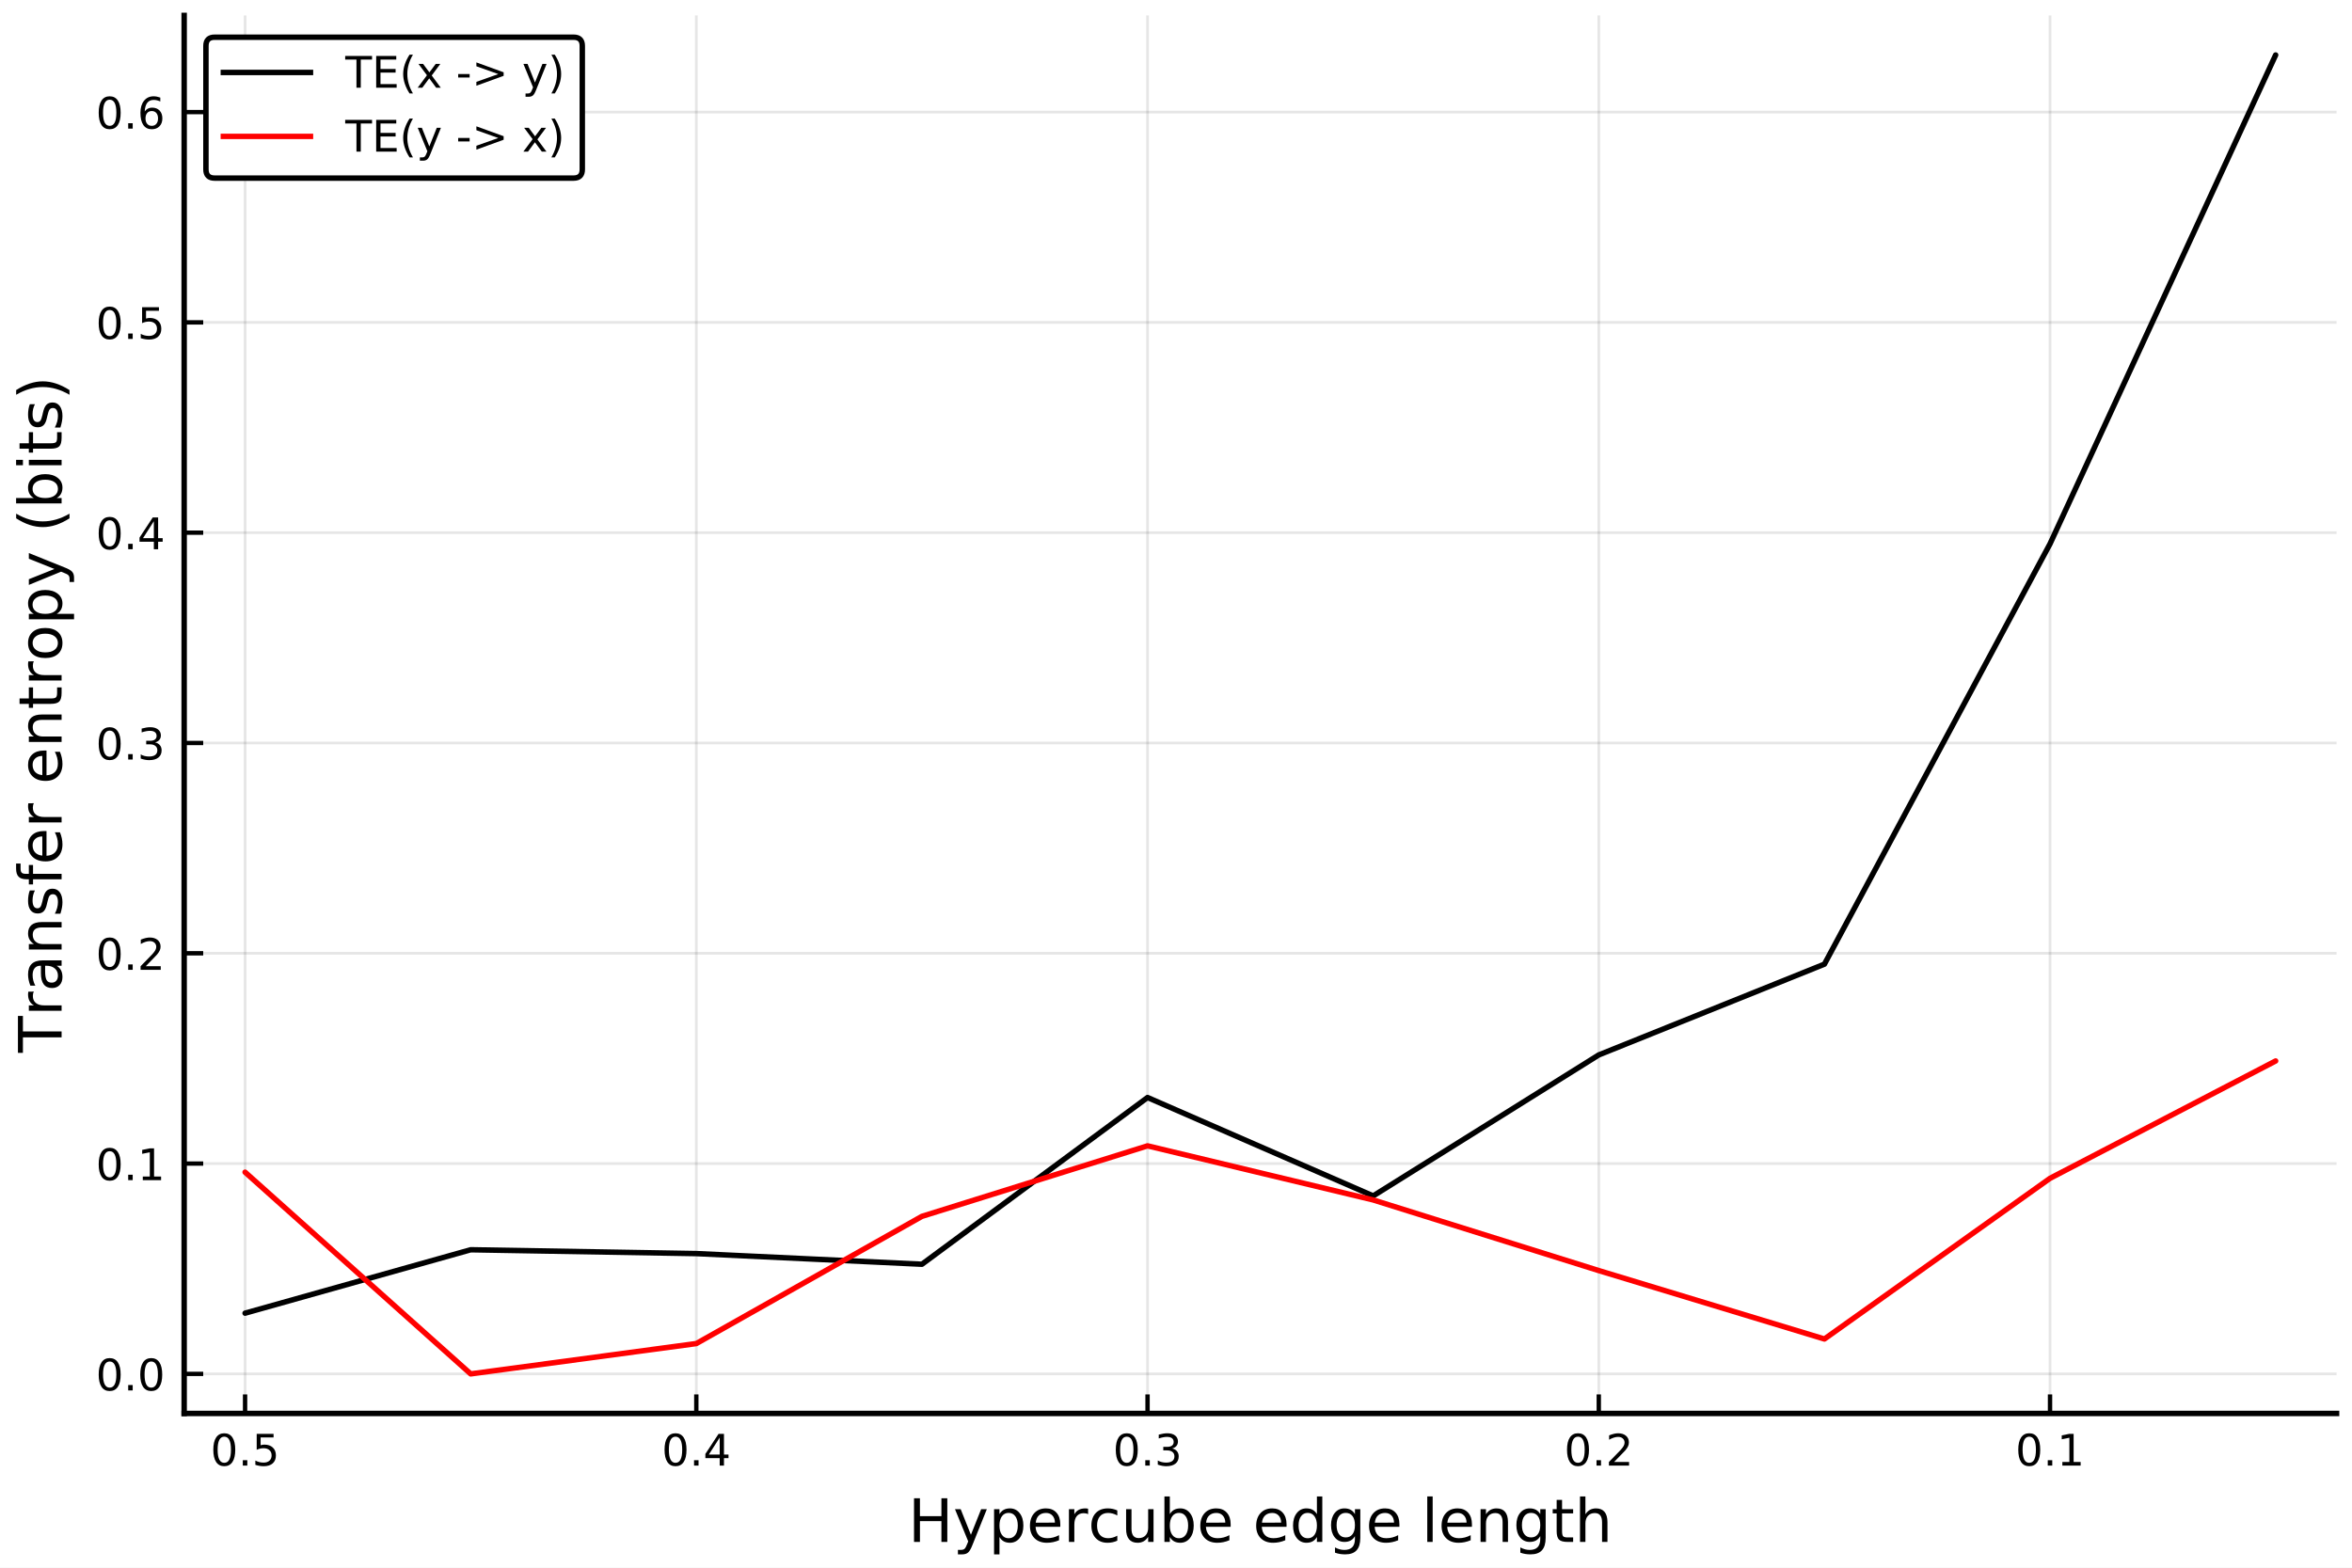
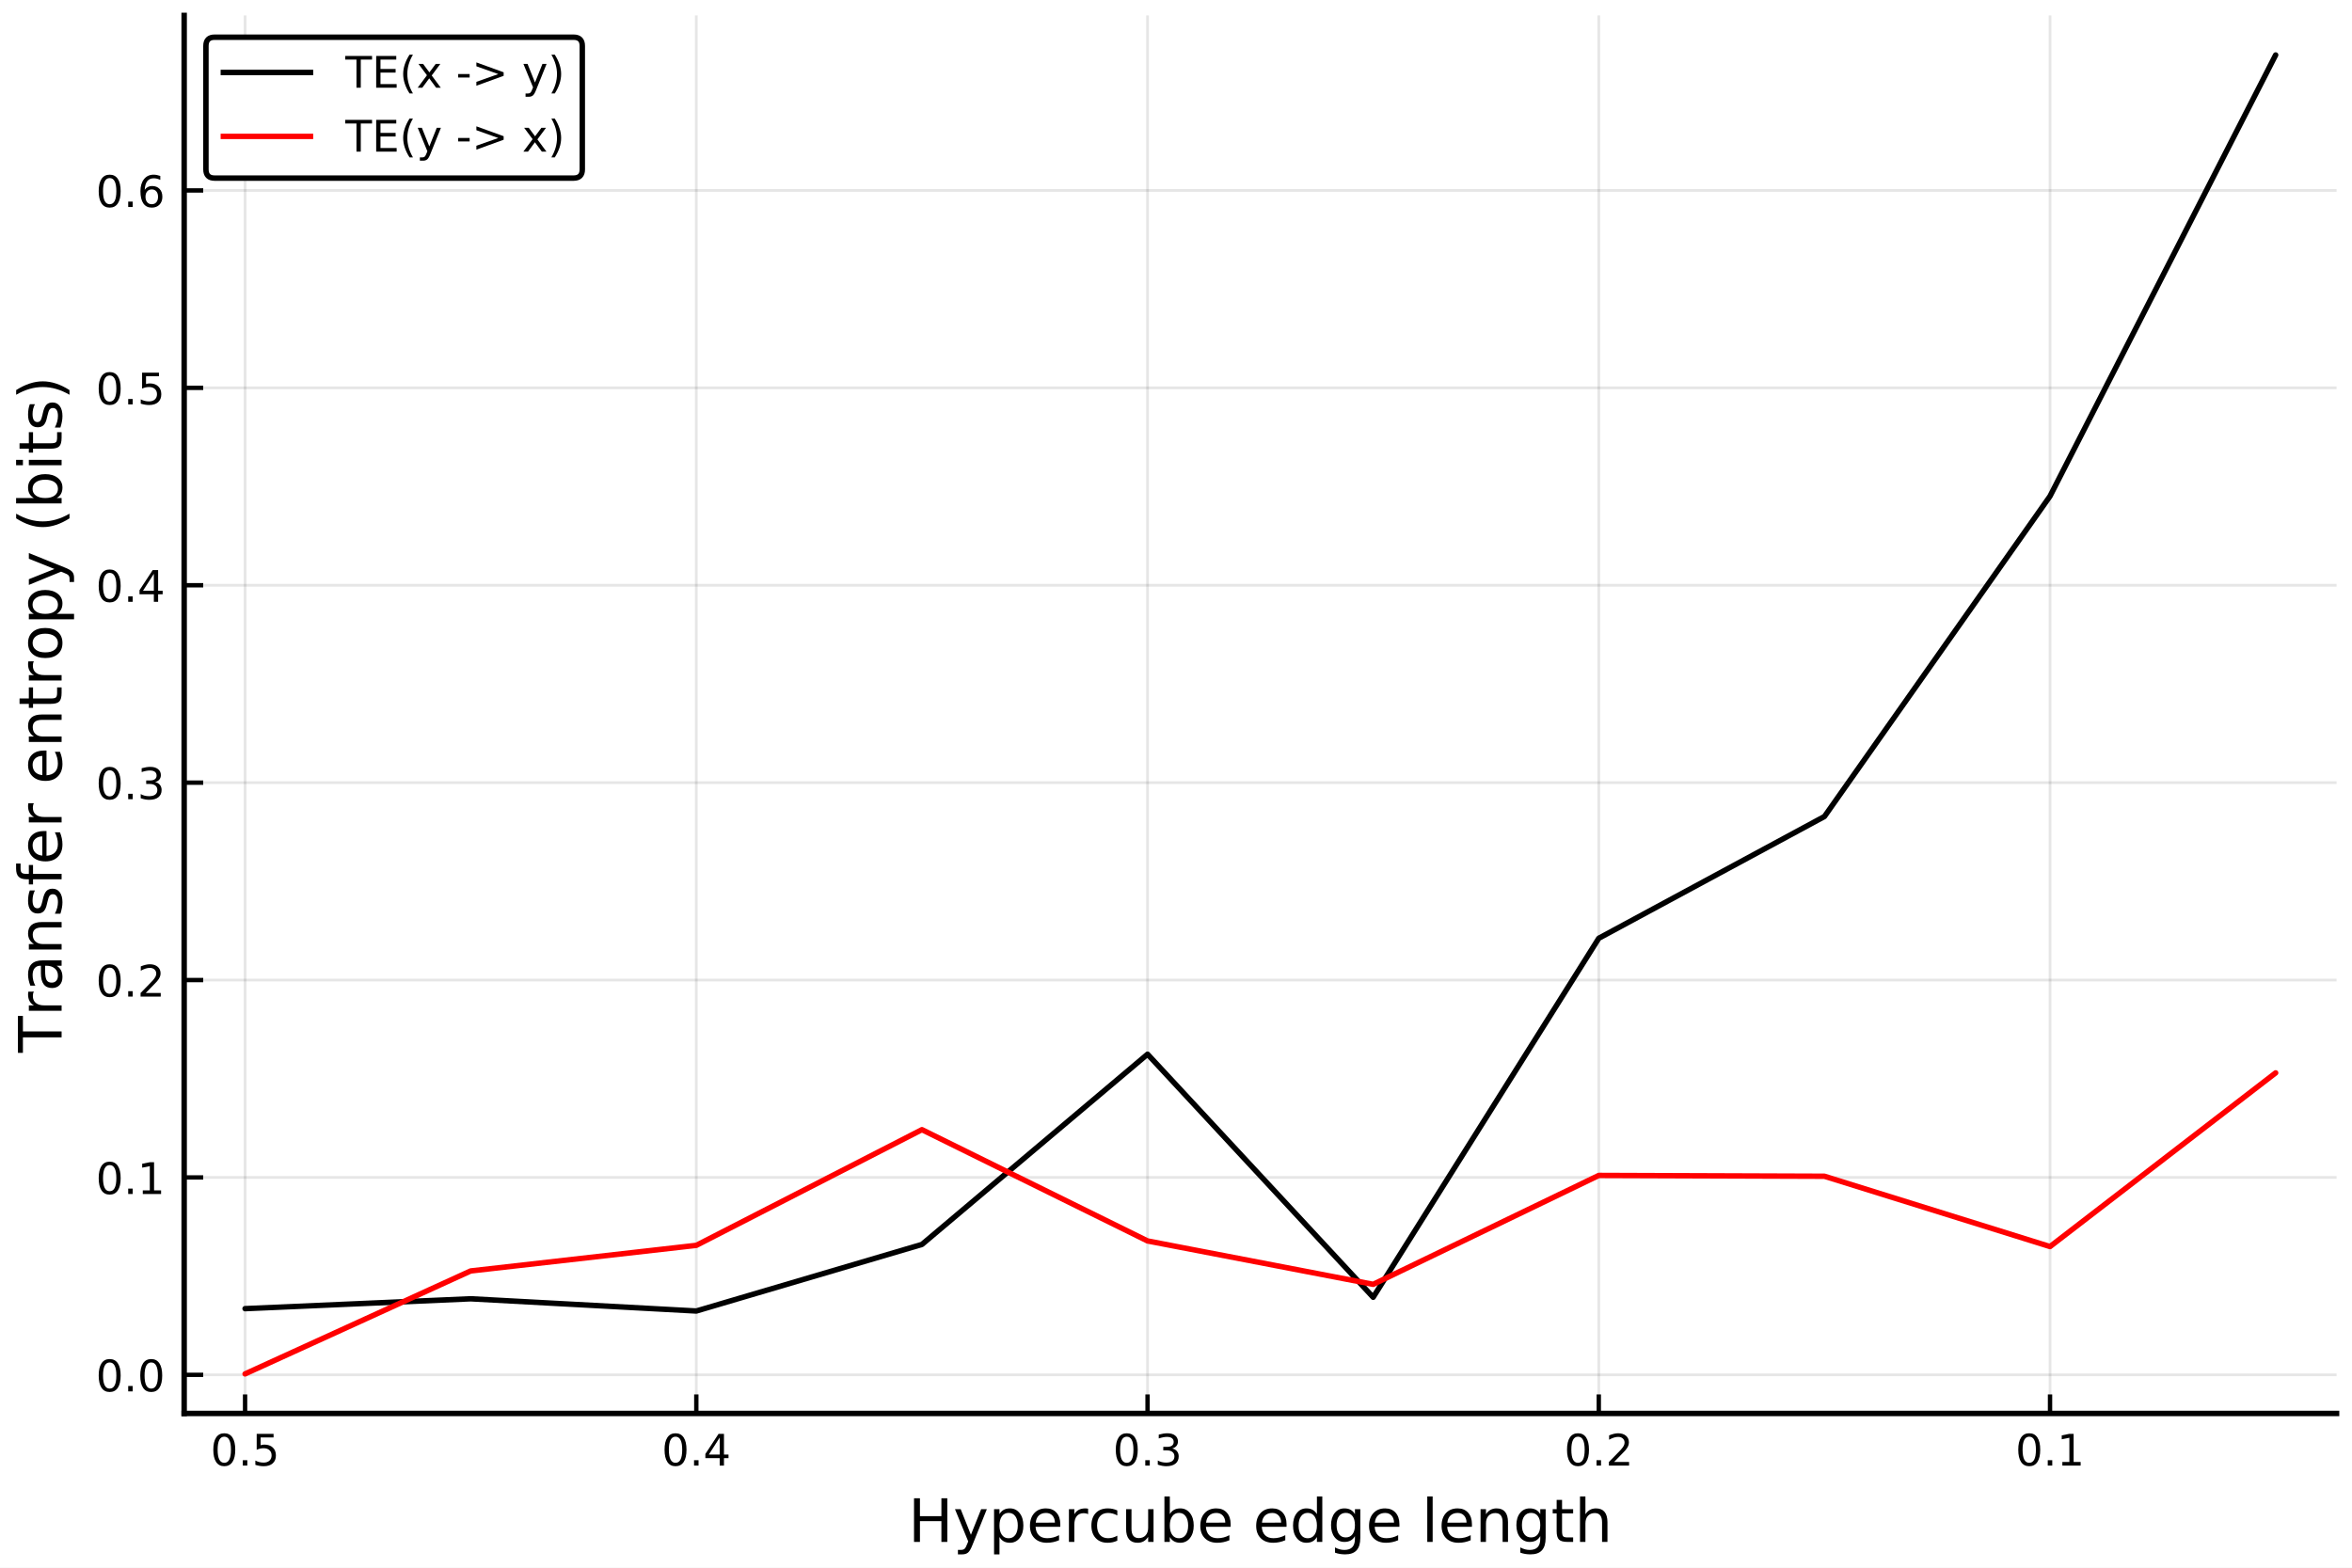
<svg xmlns="http://www.w3.org/2000/svg" xmlns:xlink="http://www.w3.org/1999/xlink" height="288pt" version="1.1" viewBox="0 0 432 288" width="432pt">
  <defs>
    <style type="text/css">
*{stroke-linecap:butt;stroke-linejoin:round;}
  </style>
  </defs>
  <g id="figure_1">
    <g id="patch_1">
      <path d="M 0 288  L 432 288  L 432 0  L 0 0  z " style="fill:#ffffff;" />
    </g>
    <g id="axes_1">
      <g id="patch_2">
        <path d="M 33.825 259.665  L 429.165 259.665  L 429.165 2.835  L 33.825 2.835  z " style="fill:#ffffff;" />
      </g>
      <g id="matplotlib.axis_1">
        <g id="xtick_1">
          <g id="line2d_1">
-             <path clip-path="url(#pbe66392989)" d="M 376.536 259.665  L 376.536 2.835  " style="fill:none;stroke:#000000;stroke-linecap:square;stroke-opacity:0.1;stroke-width:0.5;" />
+             <path clip-path="url(#p761470c9b7)" d="M 376.536 259.665  L 376.536 2.835  " style="fill:none;stroke:#000000;stroke-linecap:square;stroke-opacity:0.1;stroke-width:0.5;" />
          </g>
          <g id="line2d_2">
            <defs>
-               <path d="M 0 0  L 0 -3.5  " id="maad33ea1fe" style="stroke:#000000;stroke-width:0.8;" />
-             </defs>
-             <g>
-               <use style="stroke:#000000;stroke-width:0.8;" x="376.536" xlink:href="#maad33ea1fe" y="259.665" />
+               <path d="M 0 0  L 0 -3.5  " id="m7bf22d7e32" style="stroke:#000000;stroke-width:0.8;" />
+             </defs>
+             <g>
+               <use style="stroke:#000000;stroke-width:0.8;" x="376.536" xlink:href="#m7bf22d7e32" y="259.665" />
            </g>
          </g>
          <g id="text_1">
            <defs>
              <path d="M 31.781 66.406  Q 24.172 66.406 20.328 58.906  Q 16.5 51.422 16.5 36.375  Q 16.5 21.391 20.328 13.891  Q 24.172 6.391 31.781 6.391  Q 39.453 6.391 43.281 13.891  Q 47.125 21.391 47.125 36.375  Q 47.125 51.422 43.281 58.906  Q 39.453 66.406 31.781 66.406  z M 31.781 74.219  Q 44.047 74.219 50.516 64.516  Q 56.984 54.828 56.984 36.375  Q 56.984 17.969 50.516 8.266  Q 44.047 -1.422 31.781 -1.422  Q 19.531 -1.422 13.062 8.266  Q 6.594 17.969 6.594 36.375  Q 6.594 54.828 13.062 64.516  Q 19.531 74.219 31.781 74.219  z " id="DejaVuSans-48" />
              <path d="M 10.688 12.406  L 21 12.406  L 21 0  L 10.688 0  z " id="DejaVuSans-46" />
              <path d="M 12.406 8.297  L 28.516 8.297  L 28.516 63.922  L 10.984 60.406  L 10.984 69.391  L 28.422 72.906  L 38.281 72.906  L 38.281 8.297  L 54.391 8.297  L 54.391 0  L 12.406 0  z " id="DejaVuSans-49" />
            </defs>
            <g transform="translate(370.1749 269.2441)scale(0.08 -0.08)">
              <use xlink:href="#DejaVuSans-48" />
              <use x="63.623" xlink:href="#DejaVuSans-46" />
              <use x="95.41" xlink:href="#DejaVuSans-49" />
            </g>
          </g>
        </g>
        <g id="xtick_2">
          <g id="line2d_3">
-             <path clip-path="url(#pbe66392989)" d="M 293.655 259.665  L 293.655 2.835  " style="fill:none;stroke:#000000;stroke-linecap:square;stroke-opacity:0.1;stroke-width:0.5;" />
+             <path clip-path="url(#p761470c9b7)" d="M 293.655 259.665  L 293.655 2.835  " style="fill:none;stroke:#000000;stroke-linecap:square;stroke-opacity:0.1;stroke-width:0.5;" />
          </g>
          <g id="line2d_4">
            <g>
-               <use style="stroke:#000000;stroke-width:0.8;" x="293.655" xlink:href="#maad33ea1fe" y="259.665" />
+               <use style="stroke:#000000;stroke-width:0.8;" x="293.655" xlink:href="#m7bf22d7e32" y="259.665" />
            </g>
          </g>
          <g id="text_2">
            <defs>
              <path d="M 19.188 8.297  L 53.609 8.297  L 53.609 0  L 7.328 0  L 7.328 8.297  Q 12.938 14.109 22.625 23.891  Q 32.328 33.688 34.812 36.531  Q 39.547 41.844 41.422 45.531  Q 43.312 49.219 43.312 52.781  Q 43.312 58.594 39.234 62.25  Q 35.156 65.922 28.609 65.922  Q 23.969 65.922 18.812 64.312  Q 13.672 62.703 7.812 59.422  L 7.812 69.391  Q 13.766 71.781 18.938 73  Q 24.125 74.219 28.422 74.219  Q 39.75 74.219 46.484 68.547  Q 53.219 62.891 53.219 53.422  Q 53.219 48.922 51.531 44.891  Q 49.859 40.875 45.406 35.406  Q 44.188 33.984 37.641 27.219  Q 31.109 20.453 19.188 8.297  z " id="DejaVuSans-50" />
            </defs>
            <g transform="translate(287.2942 269.2441)scale(0.08 -0.08)">
              <use xlink:href="#DejaVuSans-48" />
              <use x="63.623" xlink:href="#DejaVuSans-46" />
              <use x="95.41" xlink:href="#DejaVuSans-50" />
            </g>
          </g>
        </g>
        <g id="xtick_3">
          <g id="line2d_5">
-             <path clip-path="url(#pbe66392989)" d="M 210.775 259.665  L 210.775 2.835  " style="fill:none;stroke:#000000;stroke-linecap:square;stroke-opacity:0.1;stroke-width:0.5;" />
+             <path clip-path="url(#p761470c9b7)" d="M 210.775 259.665  L 210.775 2.835  " style="fill:none;stroke:#000000;stroke-linecap:square;stroke-opacity:0.1;stroke-width:0.5;" />
          </g>
          <g id="line2d_6">
            <g>
-               <use style="stroke:#000000;stroke-width:0.8;" x="210.775" xlink:href="#maad33ea1fe" y="259.665" />
+               <use style="stroke:#000000;stroke-width:0.8;" x="210.775" xlink:href="#m7bf22d7e32" y="259.665" />
            </g>
          </g>
          <g id="text_3">
            <defs>
              <path d="M 40.578 39.312  Q 47.656 37.797 51.625 33  Q 55.609 28.219 55.609 21.188  Q 55.609 10.406 48.188 4.484  Q 40.766 -1.422 27.094 -1.422  Q 22.516 -1.422 17.656 -0.516  Q 12.797 0.391 7.625 2.203  L 7.625 11.719  Q 11.719 9.328 16.594 8.109  Q 21.484 6.891 26.812 6.891  Q 36.078 6.891 40.938 10.547  Q 45.797 14.203 45.797 21.188  Q 45.797 27.641 41.281 31.266  Q 36.766 34.906 28.719 34.906  L 20.219 34.906  L 20.219 43.016  L 29.109 43.016  Q 36.375 43.016 40.234 45.922  Q 44.094 48.828 44.094 54.297  Q 44.094 59.906 40.109 62.906  Q 36.141 65.922 28.719 65.922  Q 24.656 65.922 20.016 65.031  Q 15.375 64.156 9.812 62.312  L 9.812 71.094  Q 15.438 72.656 20.344 73.438  Q 25.25 74.219 29.594 74.219  Q 40.828 74.219 47.359 69.109  Q 53.906 64.016 53.906 55.328  Q 53.906 49.266 50.438 45.094  Q 46.969 40.922 40.578 39.312  z " id="DejaVuSans-51" />
            </defs>
            <g transform="translate(204.4136 269.2441)scale(0.08 -0.08)">
              <use xlink:href="#DejaVuSans-48" />
              <use x="63.623" xlink:href="#DejaVuSans-46" />
              <use x="95.41" xlink:href="#DejaVuSans-51" />
            </g>
          </g>
        </g>
        <g id="xtick_4">
          <g id="line2d_7">
-             <path clip-path="url(#pbe66392989)" d="M 127.894 259.665  L 127.894 2.835  " style="fill:none;stroke:#000000;stroke-linecap:square;stroke-opacity:0.1;stroke-width:0.5;" />
+             <path clip-path="url(#p761470c9b7)" d="M 127.894 259.665  L 127.894 2.835  " style="fill:none;stroke:#000000;stroke-linecap:square;stroke-opacity:0.1;stroke-width:0.5;" />
          </g>
          <g id="line2d_8">
            <g>
-               <use style="stroke:#000000;stroke-width:0.8;" x="127.894" xlink:href="#maad33ea1fe" y="259.665" />
+               <use style="stroke:#000000;stroke-width:0.8;" x="127.894" xlink:href="#m7bf22d7e32" y="259.665" />
            </g>
          </g>
          <g id="text_4">
            <defs>
              <path d="M 37.797 64.312  L 12.891 25.391  L 37.797 25.391  z M 35.203 72.906  L 47.609 72.906  L 47.609 25.391  L 58.016 25.391  L 58.016 17.188  L 47.609 17.188  L 47.609 0  L 37.797 0  L 37.797 17.188  L 4.891 17.188  L 4.891 26.703  z " id="DejaVuSans-52" />
            </defs>
            <g transform="translate(121.5329 269.2441)scale(0.08 -0.08)">
              <use xlink:href="#DejaVuSans-48" />
              <use x="63.623" xlink:href="#DejaVuSans-46" />
              <use x="95.41" xlink:href="#DejaVuSans-52" />
            </g>
          </g>
        </g>
        <g id="xtick_5">
          <g id="line2d_9">
-             <path clip-path="url(#pbe66392989)" d="M 45.014 259.665  L 45.014 2.835  " style="fill:none;stroke:#000000;stroke-linecap:square;stroke-opacity:0.1;stroke-width:0.5;" />
+             <path clip-path="url(#p761470c9b7)" d="M 45.014 259.665  L 45.014 2.835  " style="fill:none;stroke:#000000;stroke-linecap:square;stroke-opacity:0.1;stroke-width:0.5;" />
          </g>
          <g id="line2d_10">
            <g>
-               <use style="stroke:#000000;stroke-width:0.8;" x="45.014" xlink:href="#maad33ea1fe" y="259.665" />
+               <use style="stroke:#000000;stroke-width:0.8;" x="45.014" xlink:href="#m7bf22d7e32" y="259.665" />
            </g>
          </g>
          <g id="text_5">
            <defs>
              <path d="M 10.797 72.906  L 49.516 72.906  L 49.516 64.594  L 19.828 64.594  L 19.828 46.734  Q 21.969 47.469 24.109 47.828  Q 26.266 48.188 28.422 48.188  Q 40.625 48.188 47.75 41.5  Q 54.891 34.812 54.891 23.391  Q 54.891 11.625 47.562 5.094  Q 40.234 -1.422 26.906 -1.422  Q 22.312 -1.422 17.547 -0.641  Q 12.797 0.141 7.719 1.703  L 7.719 11.625  Q 12.109 9.234 16.797 8.062  Q 21.484 6.891 26.703 6.891  Q 35.156 6.891 40.078 11.328  Q 45.016 15.766 45.016 23.391  Q 45.016 31 40.078 35.438  Q 35.156 39.891 26.703 39.891  Q 22.75 39.891 18.812 39.016  Q 14.891 38.141 10.797 36.281  z " id="DejaVuSans-53" />
            </defs>
            <g transform="translate(38.65228 269.2441)scale(0.08 -0.08)">
              <use xlink:href="#DejaVuSans-48" />
              <use x="63.623" xlink:href="#DejaVuSans-46" />
              <use x="95.41" xlink:href="#DejaVuSans-53" />
            </g>
          </g>
        </g>
        <g id="text_6">
          <defs>
            <path d="M 9.812 72.906  L 19.672 72.906  L 19.672 43.016  L 55.516 43.016  L 55.516 72.906  L 65.375 72.906  L 65.375 0  L 55.516 0  L 55.516 34.719  L 19.672 34.719  L 19.672 0  L 9.812 0  z " id="DejaVuSans-72" />
            <path d="M 32.172 -5.078  Q 28.375 -14.844 24.75 -17.812  Q 21.141 -20.797 15.094 -20.797  L 7.906 -20.797  L 7.906 -13.281  L 13.188 -13.281  Q 16.891 -13.281 18.938 -11.516  Q 21 -9.766 23.484 -3.219  L 25.094 0.875  L 2.984 54.688  L 12.5 54.688  L 29.594 11.922  L 46.688 54.688  L 56.203 54.688  z " id="DejaVuSans-121" />
            <path d="M 18.109 8.203  L 18.109 -20.797  L 9.078 -20.797  L 9.078 54.688  L 18.109 54.688  L 18.109 46.391  Q 20.953 51.266 25.266 53.625  Q 29.594 56 35.594 56  Q 45.562 56 51.781 48.094  Q 58.016 40.188 58.016 27.297  Q 58.016 14.406 51.781 6.484  Q 45.562 -1.422 35.594 -1.422  Q 29.594 -1.422 25.266 0.953  Q 20.953 3.328 18.109 8.203  z M 48.688 27.297  Q 48.688 37.203 44.609 42.844  Q 40.531 48.484 33.406 48.484  Q 26.266 48.484 22.188 42.844  Q 18.109 37.203 18.109 27.297  Q 18.109 17.391 22.188 11.75  Q 26.266 6.109 33.406 6.109  Q 40.531 6.109 44.609 11.75  Q 48.688 17.391 48.688 27.297  z " id="DejaVuSans-112" />
            <path d="M 56.203 29.594  L 56.203 25.203  L 14.891 25.203  Q 15.484 15.922 20.484 11.062  Q 25.484 6.203 34.422 6.203  Q 39.594 6.203 44.453 7.469  Q 49.312 8.734 54.109 11.281  L 54.109 2.781  Q 49.266 0.734 44.188 -0.344  Q 39.109 -1.422 33.891 -1.422  Q 20.797 -1.422 13.156 6.188  Q 5.516 13.812 5.516 26.812  Q 5.516 40.234 12.766 48.109  Q 20.016 56 32.328 56  Q 43.359 56 49.781 48.891  Q 56.203 41.797 56.203 29.594  z M 47.219 32.234  Q 47.125 39.594 43.094 43.984  Q 39.062 48.391 32.422 48.391  Q 24.906 48.391 20.391 44.141  Q 15.875 39.891 15.188 32.172  z " id="DejaVuSans-101" />
            <path d="M 41.109 46.297  Q 39.594 47.172 37.812 47.578  Q 36.031 48 33.891 48  Q 26.266 48 22.188 43.047  Q 18.109 38.094 18.109 28.812  L 18.109 0  L 9.078 0  L 9.078 54.688  L 18.109 54.688  L 18.109 46.188  Q 20.953 51.172 25.484 53.578  Q 30.031 56 36.531 56  Q 37.453 56 38.578 55.875  Q 39.703 55.766 41.062 55.516  z " id="DejaVuSans-114" />
            <path d="M 48.781 52.594  L 48.781 44.188  Q 44.969 46.297 41.141 47.344  Q 37.312 48.391 33.406 48.391  Q 24.656 48.391 19.812 42.844  Q 14.984 37.312 14.984 27.297  Q 14.984 17.281 19.812 11.734  Q 24.656 6.203 33.406 6.203  Q 37.312 6.203 41.141 7.25  Q 44.969 8.297 48.781 10.406  L 48.781 2.094  Q 45.016 0.344 40.984 -0.531  Q 36.969 -1.422 32.422 -1.422  Q 20.062 -1.422 12.781 6.344  Q 5.516 14.109 5.516 27.297  Q 5.516 40.672 12.859 48.328  Q 20.219 56 33.016 56  Q 37.156 56 41.109 55.141  Q 45.062 54.297 48.781 52.594  z " id="DejaVuSans-99" />
            <path d="M 8.5 21.578  L 8.5 54.688  L 17.484 54.688  L 17.484 21.922  Q 17.484 14.156 20.5 10.266  Q 23.531 6.391 29.594 6.391  Q 36.859 6.391 41.078 11.031  Q 45.312 15.672 45.312 23.688  L 45.312 54.688  L 54.297 54.688  L 54.297 0  L 45.312 0  L 45.312 8.406  Q 42.047 3.422 37.719 1  Q 33.406 -1.422 27.688 -1.422  Q 18.266 -1.422 13.375 4.438  Q 8.5 10.297 8.5 21.578  z M 31.109 56  z " id="DejaVuSans-117" />
            <path d="M 48.688 27.297  Q 48.688 37.203 44.609 42.844  Q 40.531 48.484 33.406 48.484  Q 26.266 48.484 22.188 42.844  Q 18.109 37.203 18.109 27.297  Q 18.109 17.391 22.188 11.75  Q 26.266 6.109 33.406 6.109  Q 40.531 6.109 44.609 11.75  Q 48.688 17.391 48.688 27.297  z M 18.109 46.391  Q 20.953 51.266 25.266 53.625  Q 29.594 56 35.594 56  Q 45.562 56 51.781 48.094  Q 58.016 40.188 58.016 27.297  Q 58.016 14.406 51.781 6.484  Q 45.562 -1.422 35.594 -1.422  Q 29.594 -1.422 25.266 0.953  Q 20.953 3.328 18.109 8.203  L 18.109 0  L 9.078 0  L 9.078 75.984  L 18.109 75.984  z " id="DejaVuSans-98" />
            <path id="DejaVuSans-32" />
            <path d="M 45.406 46.391  L 45.406 75.984  L 54.391 75.984  L 54.391 0  L 45.406 0  L 45.406 8.203  Q 42.578 3.328 38.25 0.953  Q 33.938 -1.422 27.875 -1.422  Q 17.969 -1.422 11.734 6.484  Q 5.516 14.406 5.516 27.297  Q 5.516 40.188 11.734 48.094  Q 17.969 56 27.875 56  Q 33.938 56 38.25 53.625  Q 42.578 51.266 45.406 46.391  z M 14.797 27.297  Q 14.797 17.391 18.875 11.75  Q 22.953 6.109 30.078 6.109  Q 37.203 6.109 41.297 11.75  Q 45.406 17.391 45.406 27.297  Q 45.406 37.203 41.297 42.844  Q 37.203 48.484 30.078 48.484  Q 22.953 48.484 18.875 42.844  Q 14.797 37.203 14.797 27.297  z " id="DejaVuSans-100" />
            <path d="M 45.406 27.984  Q 45.406 37.75 41.375 43.109  Q 37.359 48.484 30.078 48.484  Q 22.859 48.484 18.828 43.109  Q 14.797 37.75 14.797 27.984  Q 14.797 18.266 18.828 12.891  Q 22.859 7.516 30.078 7.516  Q 37.359 7.516 41.375 12.891  Q 45.406 18.266 45.406 27.984  z M 54.391 6.781  Q 54.391 -7.172 48.188 -13.984  Q 42 -20.797 29.203 -20.797  Q 24.469 -20.797 20.266 -20.094  Q 16.062 -19.391 12.109 -17.922  L 12.109 -9.188  Q 16.062 -11.328 19.922 -12.344  Q 23.781 -13.375 27.781 -13.375  Q 36.625 -13.375 41.016 -8.766  Q 45.406 -4.156 45.406 5.172  L 45.406 9.625  Q 42.625 4.781 38.281 2.391  Q 33.938 0 27.875 0  Q 17.828 0 11.672 7.656  Q 5.516 15.328 5.516 27.984  Q 5.516 40.672 11.672 48.328  Q 17.828 56 27.875 56  Q 33.938 56 38.281 53.609  Q 42.625 51.219 45.406 46.391  L 45.406 54.688  L 54.391 54.688  z " id="DejaVuSans-103" />
            <path d="M 9.422 75.984  L 18.406 75.984  L 18.406 0  L 9.422 0  z " id="DejaVuSans-108" />
            <path d="M 54.891 33.016  L 54.891 0  L 45.906 0  L 45.906 32.719  Q 45.906 40.484 42.875 44.328  Q 39.844 48.188 33.797 48.188  Q 26.516 48.188 22.312 43.547  Q 18.109 38.922 18.109 30.906  L 18.109 0  L 9.078 0  L 9.078 54.688  L 18.109 54.688  L 18.109 46.188  Q 21.344 51.125 25.703 53.562  Q 30.078 56 35.797 56  Q 45.219 56 50.047 50.172  Q 54.891 44.344 54.891 33.016  z " id="DejaVuSans-110" />
            <path d="M 18.312 70.219  L 18.312 54.688  L 36.812 54.688  L 36.812 47.703  L 18.312 47.703  L 18.312 18.016  Q 18.312 11.328 20.141 9.422  Q 21.969 7.516 27.594 7.516  L 36.812 7.516  L 36.812 0  L 27.594 0  Q 17.188 0 13.234 3.875  Q 9.281 7.766 9.281 18.016  L 9.281 47.703  L 2.688 47.703  L 2.688 54.688  L 9.281 54.688  L 9.281 70.219  z " id="DejaVuSans-116" />
            <path d="M 54.891 33.016  L 54.891 0  L 45.906 0  L 45.906 32.719  Q 45.906 40.484 42.875 44.328  Q 39.844 48.188 33.797 48.188  Q 26.516 48.188 22.312 43.547  Q 18.109 38.922 18.109 30.906  L 18.109 0  L 9.078 0  L 9.078 75.984  L 18.109 75.984  L 18.109 46.188  Q 21.344 51.125 25.703 53.562  Q 30.078 56 35.797 56  Q 45.219 56 50.047 50.172  Q 54.891 44.344 54.891 33.016  z " id="DejaVuSans-104" />
          </defs>
          <g transform="translate(166.8038 283.2661)scale(0.11 -0.11)">
            <use xlink:href="#DejaVuSans-72" />
            <use x="75.195" xlink:href="#DejaVuSans-121" />
            <use x="134.375" xlink:href="#DejaVuSans-112" />
            <use x="197.852" xlink:href="#DejaVuSans-101" />
            <use x="259.375" xlink:href="#DejaVuSans-114" />
            <use x="300.457" xlink:href="#DejaVuSans-99" />
            <use x="355.438" xlink:href="#DejaVuSans-117" />
            <use x="418.816" xlink:href="#DejaVuSans-98" />
            <use x="482.293" xlink:href="#DejaVuSans-101" />
            <use x="543.816" xlink:href="#DejaVuSans-32" />
            <use x="575.604" xlink:href="#DejaVuSans-101" />
            <use x="637.127" xlink:href="#DejaVuSans-100" />
            <use x="700.604" xlink:href="#DejaVuSans-103" />
            <use x="764.08" xlink:href="#DejaVuSans-101" />
            <use x="825.604" xlink:href="#DejaVuSans-32" />
            <use x="857.391" xlink:href="#DejaVuSans-108" />
            <use x="885.174" xlink:href="#DejaVuSans-101" />
            <use x="946.697" xlink:href="#DejaVuSans-110" />
            <use x="1010.076" xlink:href="#DejaVuSans-103" />
            <use x="1073.553" xlink:href="#DejaVuSans-116" />
            <use x="1112.762" xlink:href="#DejaVuSans-104" />
          </g>
        </g>
      </g>
      <g id="matplotlib.axis_2">
        <g id="ytick_1">
          <g id="line2d_11">
-             <path clip-path="url(#pbe66392989)" d="M 33.825 252.397  L 429.165 252.397  " style="fill:none;stroke:#000000;stroke-linecap:square;stroke-opacity:0.1;stroke-width:0.5;" />
+             <path clip-path="url(#p761470c9b7)" d="M 33.825 252.572  L 429.165 252.572  " style="fill:none;stroke:#000000;stroke-linecap:square;stroke-opacity:0.1;stroke-width:0.5;" />
          </g>
          <g id="line2d_12">
            <defs>
-               <path d="M 0 0  L 3.5 0  " id="m19ec4239eb" style="stroke:#000000;stroke-width:0.8;" />
-             </defs>
-             <g>
-               <use style="stroke:#000000;stroke-width:0.8;" x="33.825" xlink:href="#m19ec4239eb" y="252.397" />
+               <path d="M 0 0  L 3.5 0  " id="m75742c9c81" style="stroke:#000000;stroke-width:0.8;" />
+             </defs>
+             <g>
+               <use style="stroke:#000000;stroke-width:0.8;" x="33.825" xlink:href="#m75742c9c81" y="252.572" />
            </g>
          </g>
          <g id="text_7">
-             <g transform="translate(17.60215 255.4359)scale(0.08 -0.08)">
+             <g transform="translate(17.60215 255.6114)scale(0.08 -0.08)">
              <use xlink:href="#DejaVuSans-48" />
              <use x="63.623" xlink:href="#DejaVuSans-46" />
              <use x="95.41" xlink:href="#DejaVuSans-48" />
            </g>
          </g>
        </g>
        <g id="ytick_2">
          <g id="line2d_13">
-             <path clip-path="url(#pbe66392989)" d="M 33.825 213.762  L 429.165 213.762  " style="fill:none;stroke:#000000;stroke-linecap:square;stroke-opacity:0.1;stroke-width:0.5;" />
+             <path clip-path="url(#p761470c9b7)" d="M 33.825 216.308  L 429.165 216.308  " style="fill:none;stroke:#000000;stroke-linecap:square;stroke-opacity:0.1;stroke-width:0.5;" />
          </g>
          <g id="line2d_14">
            <g>
-               <use style="stroke:#000000;stroke-width:0.8;" x="33.825" xlink:href="#m19ec4239eb" y="213.762" />
+               <use style="stroke:#000000;stroke-width:0.8;" x="33.825" xlink:href="#m75742c9c81" y="216.308" />
            </g>
          </g>
          <g id="text_8">
-             <g transform="translate(17.60215 216.8015)scale(0.08 -0.08)">
+             <g transform="translate(17.60215 219.3474)scale(0.08 -0.08)">
              <use xlink:href="#DejaVuSans-48" />
              <use x="63.623" xlink:href="#DejaVuSans-46" />
              <use x="95.41" xlink:href="#DejaVuSans-49" />
            </g>
          </g>
        </g>
        <g id="ytick_3">
          <g id="line2d_15">
-             <path clip-path="url(#pbe66392989)" d="M 33.825 175.128  L 429.165 175.128  " style="fill:none;stroke:#000000;stroke-linecap:square;stroke-opacity:0.1;stroke-width:0.5;" />
+             <path clip-path="url(#p761470c9b7)" d="M 33.825 180.044  L 429.165 180.044  " style="fill:none;stroke:#000000;stroke-linecap:square;stroke-opacity:0.1;stroke-width:0.5;" />
          </g>
          <g id="line2d_16">
            <g>
-               <use style="stroke:#000000;stroke-width:0.8;" x="33.825" xlink:href="#m19ec4239eb" y="175.128" />
+               <use style="stroke:#000000;stroke-width:0.8;" x="33.825" xlink:href="#m75742c9c81" y="180.044" />
            </g>
          </g>
          <g id="text_9">
-             <g transform="translate(17.60215 178.167)scale(0.08 -0.08)">
+             <g transform="translate(17.60215 183.0834)scale(0.08 -0.08)">
              <use xlink:href="#DejaVuSans-48" />
              <use x="63.623" xlink:href="#DejaVuSans-46" />
              <use x="95.41" xlink:href="#DejaVuSans-50" />
            </g>
          </g>
        </g>
        <g id="ytick_4">
          <g id="line2d_17">
-             <path clip-path="url(#pbe66392989)" d="M 33.825 136.493  L 429.165 136.493  " style="fill:none;stroke:#000000;stroke-linecap:square;stroke-opacity:0.1;stroke-width:0.5;" />
+             <path clip-path="url(#p761470c9b7)" d="M 33.825 143.78  L 429.165 143.78  " style="fill:none;stroke:#000000;stroke-linecap:square;stroke-opacity:0.1;stroke-width:0.5;" />
          </g>
          <g id="line2d_18">
            <g>
-               <use style="stroke:#000000;stroke-width:0.8;" x="33.825" xlink:href="#m19ec4239eb" y="136.493" />
+               <use style="stroke:#000000;stroke-width:0.8;" x="33.825" xlink:href="#m75742c9c81" y="143.78" />
            </g>
          </g>
          <g id="text_10">
-             <g transform="translate(17.60215 139.5325)scale(0.08 -0.08)">
+             <g transform="translate(17.60215 146.8195)scale(0.08 -0.08)">
              <use xlink:href="#DejaVuSans-48" />
              <use x="63.623" xlink:href="#DejaVuSans-46" />
              <use x="95.41" xlink:href="#DejaVuSans-51" />
            </g>
          </g>
        </g>
        <g id="ytick_5">
          <g id="line2d_19">
-             <path clip-path="url(#pbe66392989)" d="M 33.825 97.859  L 429.165 97.859  " style="fill:none;stroke:#000000;stroke-linecap:square;stroke-opacity:0.1;stroke-width:0.5;" />
+             <path clip-path="url(#p761470c9b7)" d="M 33.825 107.516  L 429.165 107.516  " style="fill:none;stroke:#000000;stroke-linecap:square;stroke-opacity:0.1;stroke-width:0.5;" />
          </g>
          <g id="line2d_20">
            <g>
-               <use style="stroke:#000000;stroke-width:0.8;" x="33.825" xlink:href="#m19ec4239eb" y="97.859" />
+               <use style="stroke:#000000;stroke-width:0.8;" x="33.825" xlink:href="#m75742c9c81" y="107.516" />
            </g>
          </g>
          <g id="text_11">
-             <g transform="translate(17.60215 100.8981)scale(0.08 -0.08)">
+             <g transform="translate(17.60215 110.5555)scale(0.08 -0.08)">
              <use xlink:href="#DejaVuSans-48" />
              <use x="63.623" xlink:href="#DejaVuSans-46" />
              <use x="95.41" xlink:href="#DejaVuSans-52" />
            </g>
          </g>
        </g>
        <g id="ytick_6">
          <g id="line2d_21">
-             <path clip-path="url(#pbe66392989)" d="M 33.825 59.224  L 429.165 59.224  " style="fill:none;stroke:#000000;stroke-linecap:square;stroke-opacity:0.1;stroke-width:0.5;" />
+             <path clip-path="url(#p761470c9b7)" d="M 33.825 71.252  L 429.165 71.252  " style="fill:none;stroke:#000000;stroke-linecap:square;stroke-opacity:0.1;stroke-width:0.5;" />
          </g>
          <g id="line2d_22">
            <g>
-               <use style="stroke:#000000;stroke-width:0.8;" x="33.825" xlink:href="#m19ec4239eb" y="59.224" />
+               <use style="stroke:#000000;stroke-width:0.8;" x="33.825" xlink:href="#m75742c9c81" y="71.252" />
            </g>
          </g>
          <g id="text_12">
-             <g transform="translate(17.60215 62.26362)scale(0.08 -0.08)">
+             <g transform="translate(17.60215 74.29152)scale(0.08 -0.08)">
              <use xlink:href="#DejaVuSans-48" />
              <use x="63.623" xlink:href="#DejaVuSans-46" />
              <use x="95.41" xlink:href="#DejaVuSans-53" />
            </g>
          </g>
        </g>
        <g id="ytick_7">
          <g id="line2d_23">
-             <path clip-path="url(#pbe66392989)" d="M 33.825 20.59  L 429.165 20.59  " style="fill:none;stroke:#000000;stroke-linecap:square;stroke-opacity:0.1;stroke-width:0.5;" />
+             <path clip-path="url(#p761470c9b7)" d="M 33.825 34.988  L 429.165 34.988  " style="fill:none;stroke:#000000;stroke-linecap:square;stroke-opacity:0.1;stroke-width:0.5;" />
          </g>
          <g id="line2d_24">
            <g>
-               <use style="stroke:#000000;stroke-width:0.8;" x="33.825" xlink:href="#m19ec4239eb" y="20.59" />
+               <use style="stroke:#000000;stroke-width:0.8;" x="33.825" xlink:href="#m75742c9c81" y="34.988" />
            </g>
          </g>
          <g id="text_13">
            <defs>
              <path d="M 33.016 40.375  Q 26.375 40.375 22.484 35.828  Q 18.609 31.297 18.609 23.391  Q 18.609 15.531 22.484 10.953  Q 26.375 6.391 33.016 6.391  Q 39.656 6.391 43.531 10.953  Q 47.406 15.531 47.406 23.391  Q 47.406 31.297 43.531 35.828  Q 39.656 40.375 33.016 40.375  z M 52.594 71.297  L 52.594 62.312  Q 48.875 64.062 45.094 64.984  Q 41.312 65.922 37.594 65.922  Q 27.828 65.922 22.672 59.328  Q 17.531 52.734 16.797 39.406  Q 19.672 43.656 24.016 45.922  Q 28.375 48.188 33.594 48.188  Q 44.578 48.188 50.953 41.516  Q 57.328 34.859 57.328 23.391  Q 57.328 12.156 50.688 5.359  Q 44.047 -1.422 33.016 -1.422  Q 20.359 -1.422 13.672 8.266  Q 6.984 17.969 6.984 36.375  Q 6.984 53.656 15.188 63.938  Q 23.391 74.219 37.203 74.219  Q 40.922 74.219 44.703 73.484  Q 48.484 72.75 52.594 71.297  z " id="DejaVuSans-54" />
            </defs>
-             <g transform="translate(17.60215 23.62916)scale(0.08 -0.08)">
+             <g transform="translate(17.60215 38.02755)scale(0.08 -0.08)">
              <use xlink:href="#DejaVuSans-48" />
              <use x="63.623" xlink:href="#DejaVuSans-46" />
              <use x="95.41" xlink:href="#DejaVuSans-54" />
            </g>
          </g>
        </g>
        <g id="text_14">
          <defs>
            <path d="M -0.297 72.906  L 61.375 72.906  L 61.375 64.594  L 35.5 64.594  L 35.5 0  L 25.594 0  L 25.594 64.594  L -0.297 64.594  z " id="DejaVuSans-84" />
            <path d="M 34.281 27.484  Q 23.391 27.484 19.188 25  Q 14.984 22.516 14.984 16.5  Q 14.984 11.719 18.141 8.906  Q 21.297 6.109 26.703 6.109  Q 34.188 6.109 38.703 11.406  Q 43.219 16.703 43.219 25.484  L 43.219 27.484  z M 52.203 31.203  L 52.203 0  L 43.219 0  L 43.219 8.297  Q 40.141 3.328 35.547 0.953  Q 30.953 -1.422 24.312 -1.422  Q 15.922 -1.422 10.953 3.297  Q 6 8.016 6 15.922  Q 6 25.141 12.172 29.828  Q 18.359 34.516 30.609 34.516  L 43.219 34.516  L 43.219 35.406  Q 43.219 41.609 39.141 45  Q 35.062 48.391 27.688 48.391  Q 23 48.391 18.547 47.266  Q 14.109 46.141 10.016 43.891  L 10.016 52.203  Q 14.938 54.109 19.578 55.047  Q 24.219 56 28.609 56  Q 40.484 56 46.344 49.844  Q 52.203 43.703 52.203 31.203  z " id="DejaVuSans-97" />
            <path d="M 44.281 53.078  L 44.281 44.578  Q 40.484 46.531 36.375 47.5  Q 32.281 48.484 27.875 48.484  Q 21.188 48.484 17.844 46.438  Q 14.5 44.391 14.5 40.281  Q 14.5 37.156 16.891 35.375  Q 19.281 33.594 26.516 31.984  L 29.594 31.297  Q 39.156 29.25 43.188 25.516  Q 47.219 21.781 47.219 15.094  Q 47.219 7.469 41.188 3.016  Q 35.156 -1.422 24.609 -1.422  Q 20.219 -1.422 15.453 -0.562  Q 10.688 0.297 5.422 2  L 5.422 11.281  Q 10.406 8.688 15.234 7.391  Q 20.062 6.109 24.812 6.109  Q 31.156 6.109 34.562 8.281  Q 37.984 10.453 37.984 14.406  Q 37.984 18.062 35.516 20.016  Q 33.062 21.969 24.703 23.781  L 21.578 24.516  Q 13.234 26.266 9.516 29.906  Q 5.812 33.547 5.812 39.891  Q 5.812 47.609 11.281 51.797  Q 16.75 56 26.812 56  Q 31.781 56 36.172 55.266  Q 40.578 54.547 44.281 53.078  z " id="DejaVuSans-115" />
            <path d="M 37.109 75.984  L 37.109 68.5  L 28.516 68.5  Q 23.688 68.5 21.797 66.547  Q 19.922 64.594 19.922 59.516  L 19.922 54.688  L 34.719 54.688  L 34.719 47.703  L 19.922 47.703  L 19.922 0  L 10.891 0  L 10.891 47.703  L 2.297 47.703  L 2.297 54.688  L 10.891 54.688  L 10.891 58.5  Q 10.891 67.625 15.141 71.797  Q 19.391 75.984 28.609 75.984  z " id="DejaVuSans-102" />
            <path d="M 30.609 48.391  Q 23.391 48.391 19.188 42.75  Q 14.984 37.109 14.984 27.297  Q 14.984 17.484 19.156 11.844  Q 23.344 6.203 30.609 6.203  Q 37.797 6.203 41.984 11.859  Q 46.188 17.531 46.188 27.297  Q 46.188 37.016 41.984 42.703  Q 37.797 48.391 30.609 48.391  z M 30.609 56  Q 42.328 56 49.016 48.375  Q 55.719 40.766 55.719 27.297  Q 55.719 13.875 49.016 6.219  Q 42.328 -1.422 30.609 -1.422  Q 18.844 -1.422 12.172 6.219  Q 5.516 13.875 5.516 27.297  Q 5.516 40.766 12.172 48.375  Q 18.844 56 30.609 56  z " id="DejaVuSans-111" />
            <path d="M 31 75.875  Q 24.469 64.656 21.281 53.656  Q 18.109 42.672 18.109 31.391  Q 18.109 20.125 21.312 9.062  Q 24.516 -2 31 -13.188  L 23.188 -13.188  Q 15.875 -1.703 12.234 9.375  Q 8.594 20.453 8.594 31.391  Q 8.594 42.281 12.203 53.312  Q 15.828 64.359 23.188 75.875  z " id="DejaVuSans-40" />
            <path d="M 9.422 54.688  L 18.406 54.688  L 18.406 0  L 9.422 0  z M 9.422 75.984  L 18.406 75.984  L 18.406 64.594  L 9.422 64.594  z " id="DejaVuSans-105" />
            <path d="M 8.016 75.875  L 15.828 75.875  Q 23.141 64.359 26.781 53.312  Q 30.422 42.281 30.422 31.391  Q 30.422 20.453 26.781 9.375  Q 23.141 -1.703 15.828 -13.188  L 8.016 -13.188  Q 14.5 -2 17.703 9.062  Q 20.906 20.125 20.906 31.391  Q 20.906 42.672 17.703 53.656  Q 14.5 64.656 8.016 75.875  z " id="DejaVuSans-41" />
          </defs>
          <g transform="translate(11.31449 193.3871)rotate(-90)scale(0.11 -0.11)">
            <use xlink:href="#DejaVuSans-84" />
            <use x="60.865" xlink:href="#DejaVuSans-114" />
            <use x="101.979" xlink:href="#DejaVuSans-97" />
            <use x="163.258" xlink:href="#DejaVuSans-110" />
            <use x="226.637" xlink:href="#DejaVuSans-115" />
            <use x="278.736" xlink:href="#DejaVuSans-102" />
            <use x="313.941" xlink:href="#DejaVuSans-101" />
            <use x="375.465" xlink:href="#DejaVuSans-114" />
            <use x="416.578" xlink:href="#DejaVuSans-32" />
            <use x="448.365" xlink:href="#DejaVuSans-101" />
            <use x="509.889" xlink:href="#DejaVuSans-110" />
            <use x="573.268" xlink:href="#DejaVuSans-116" />
            <use x="612.477" xlink:href="#DejaVuSans-114" />
            <use x="653.559" xlink:href="#DejaVuSans-111" />
            <use x="714.74" xlink:href="#DejaVuSans-112" />
            <use x="778.217" xlink:href="#DejaVuSans-121" />
            <use x="837.396" xlink:href="#DejaVuSans-32" />
            <use x="869.184" xlink:href="#DejaVuSans-40" />
            <use x="908.197" xlink:href="#DejaVuSans-98" />
            <use x="971.674" xlink:href="#DejaVuSans-105" />
            <use x="999.457" xlink:href="#DejaVuSans-116" />
            <use x="1038.666" xlink:href="#DejaVuSans-115" />
            <use x="1090.766" xlink:href="#DejaVuSans-41" />
          </g>
        </g>
      </g>
      <g id="line2d_25">
-         <path clip-path="url(#pbe66392989)" d="M 417.976 10.103  L 376.536 99.907  L 335.096 177.127  L 293.655 193.799  L 252.215 219.698  L 210.775 201.623  L 169.335 232.254  L 127.894 230.297  L 86.454 229.593  L 45.014 241.242  " style="fill:none;stroke:#000000;stroke-linecap:round;" />
+         <path clip-path="url(#p761470c9b7)" d="M 417.976 10.103  L 376.536 91.146  L 335.096 150.006  L 293.655 172.368  L 252.215 238.32  L 210.775 193.669  L 169.335 228.615  L 127.894 240.845  L 86.454 238.601  L 45.014 240.413  " style="fill:none;stroke:#000000;stroke-linecap:round;" />
      </g>
      <g id="line2d_26">
-         <path clip-path="url(#pbe66392989)" d="M 417.976 194.91  L 376.536 216.469  L 335.096 245.987  L 293.655 233.42  L 252.215 220.443  L 210.775 210.503  L 169.335 223.456  L 127.894 246.826  L 86.454 252.397  L 45.014 215.343  " style="fill:none;stroke:#ff0000;stroke-linecap:round;" />
+         <path clip-path="url(#p761470c9b7)" d="M 417.976 197.1  L 376.536 229.005  L 335.096 216.088  L 293.655 215.939  L 252.215 235.944  L 210.775 227.974  L 169.335 207.531  L 127.894 228.784  L 86.454 233.485  L 45.014 252.397  " style="fill:none;stroke:#ff0000;stroke-linecap:round;" />
      </g>
      <g id="patch_3">
        <path d="M 33.825 259.665  L 33.825 2.835  " style="fill:none;stroke:#000000;stroke-linecap:square;stroke-linejoin:miter;" />
      </g>
      <g id="patch_4">
        <path d="M 33.825 259.665  L 429.165 259.665  " style="fill:none;stroke:#000000;stroke-linecap:square;stroke-linejoin:miter;" />
      </g>
      <g id="legend_1">
        <g id="patch_5">
          <path d="M 39.425 32.72  L 105.353 32.72  Q 106.953 32.72 106.953 31.12  L 106.953 8.435  Q 106.953 6.835 105.353 6.835  L 39.425 6.835  Q 37.825 6.835 37.825 8.435  L 37.825 31.12  Q 37.825 32.72 39.425 32.72  z " style="fill:#ffffff;stroke:#000000;stroke-linejoin:miter;" />
        </g>
        <g id="line2d_27">
          <path d="M 41.025 13.313  L 57.025 13.313  " style="fill:none;stroke:#000000;stroke-linecap:square;" />
        </g>
        <g id="line2d_28" />
        <g id="text_15">
          <defs>
            <path d="M 9.812 72.906  L 55.906 72.906  L 55.906 64.594  L 19.672 64.594  L 19.672 43.016  L 54.391 43.016  L 54.391 34.719  L 19.672 34.719  L 19.672 8.297  L 56.781 8.297  L 56.781 0  L 9.812 0  z " id="DejaVuSans-69" />
            <path d="M 54.891 54.688  L 35.109 28.078  L 55.906 0  L 45.312 0  L 29.391 21.484  L 13.484 0  L 2.875 0  L 24.125 28.609  L 4.688 54.688  L 15.281 54.688  L 29.781 35.203  L 44.281 54.688  z " id="DejaVuSans-120" />
            <path d="M 4.891 31.391  L 31.203 31.391  L 31.203 23.391  L 4.891 23.391  z " id="DejaVuSans-45" />
            <path d="M 10.594 49.219  L 10.594 58.109  L 73.188 35.406  L 73.188 27.297  L 10.594 4.594  L 10.594 13.484  L 60.891 31.297  z " id="DejaVuSans-62" />
          </defs>
          <g transform="translate(63.42465 16.1134)scale(0.08 -0.08)">
            <use xlink:href="#DejaVuSans-84" />
            <use x="61.084" xlink:href="#DejaVuSans-69" />
            <use x="124.268" xlink:href="#DejaVuSans-40" />
            <use x="163.281" xlink:href="#DejaVuSans-120" />
            <use x="222.461" xlink:href="#DejaVuSans-32" />
            <use x="254.248" xlink:href="#DejaVuSans-45" />
            <use x="290.332" xlink:href="#DejaVuSans-62" />
            <use x="374.121" xlink:href="#DejaVuSans-32" />
            <use x="405.908" xlink:href="#DejaVuSans-121" />
            <use x="465.088" xlink:href="#DejaVuSans-41" />
          </g>
        </g>
        <g id="line2d_29">
          <path d="M 41.025 25.056  L 57.025 25.056  " style="fill:none;stroke:#ff0000;stroke-linecap:square;" />
        </g>
        <g id="line2d_30" />
        <g id="text_16">
          <g transform="translate(63.42465 27.8559)scale(0.08 -0.08)">
            <use xlink:href="#DejaVuSans-84" />
            <use x="61.084" xlink:href="#DejaVuSans-69" />
            <use x="124.268" xlink:href="#DejaVuSans-40" />
            <use x="163.281" xlink:href="#DejaVuSans-121" />
            <use x="222.461" xlink:href="#DejaVuSans-32" />
            <use x="254.248" xlink:href="#DejaVuSans-45" />
            <use x="290.332" xlink:href="#DejaVuSans-62" />
            <use x="374.121" xlink:href="#DejaVuSans-32" />
            <use x="405.908" xlink:href="#DejaVuSans-120" />
            <use x="465.088" xlink:href="#DejaVuSans-41" />
          </g>
        </g>
      </g>
    </g>
  </g>
  <defs>
-     <clipPath id="pbe66392989">
+     <clipPath id="p761470c9b7">
      <rect height="256.831" width="395.341" x="33.825" y="2.835" />
    </clipPath>
  </defs>
</svg>
